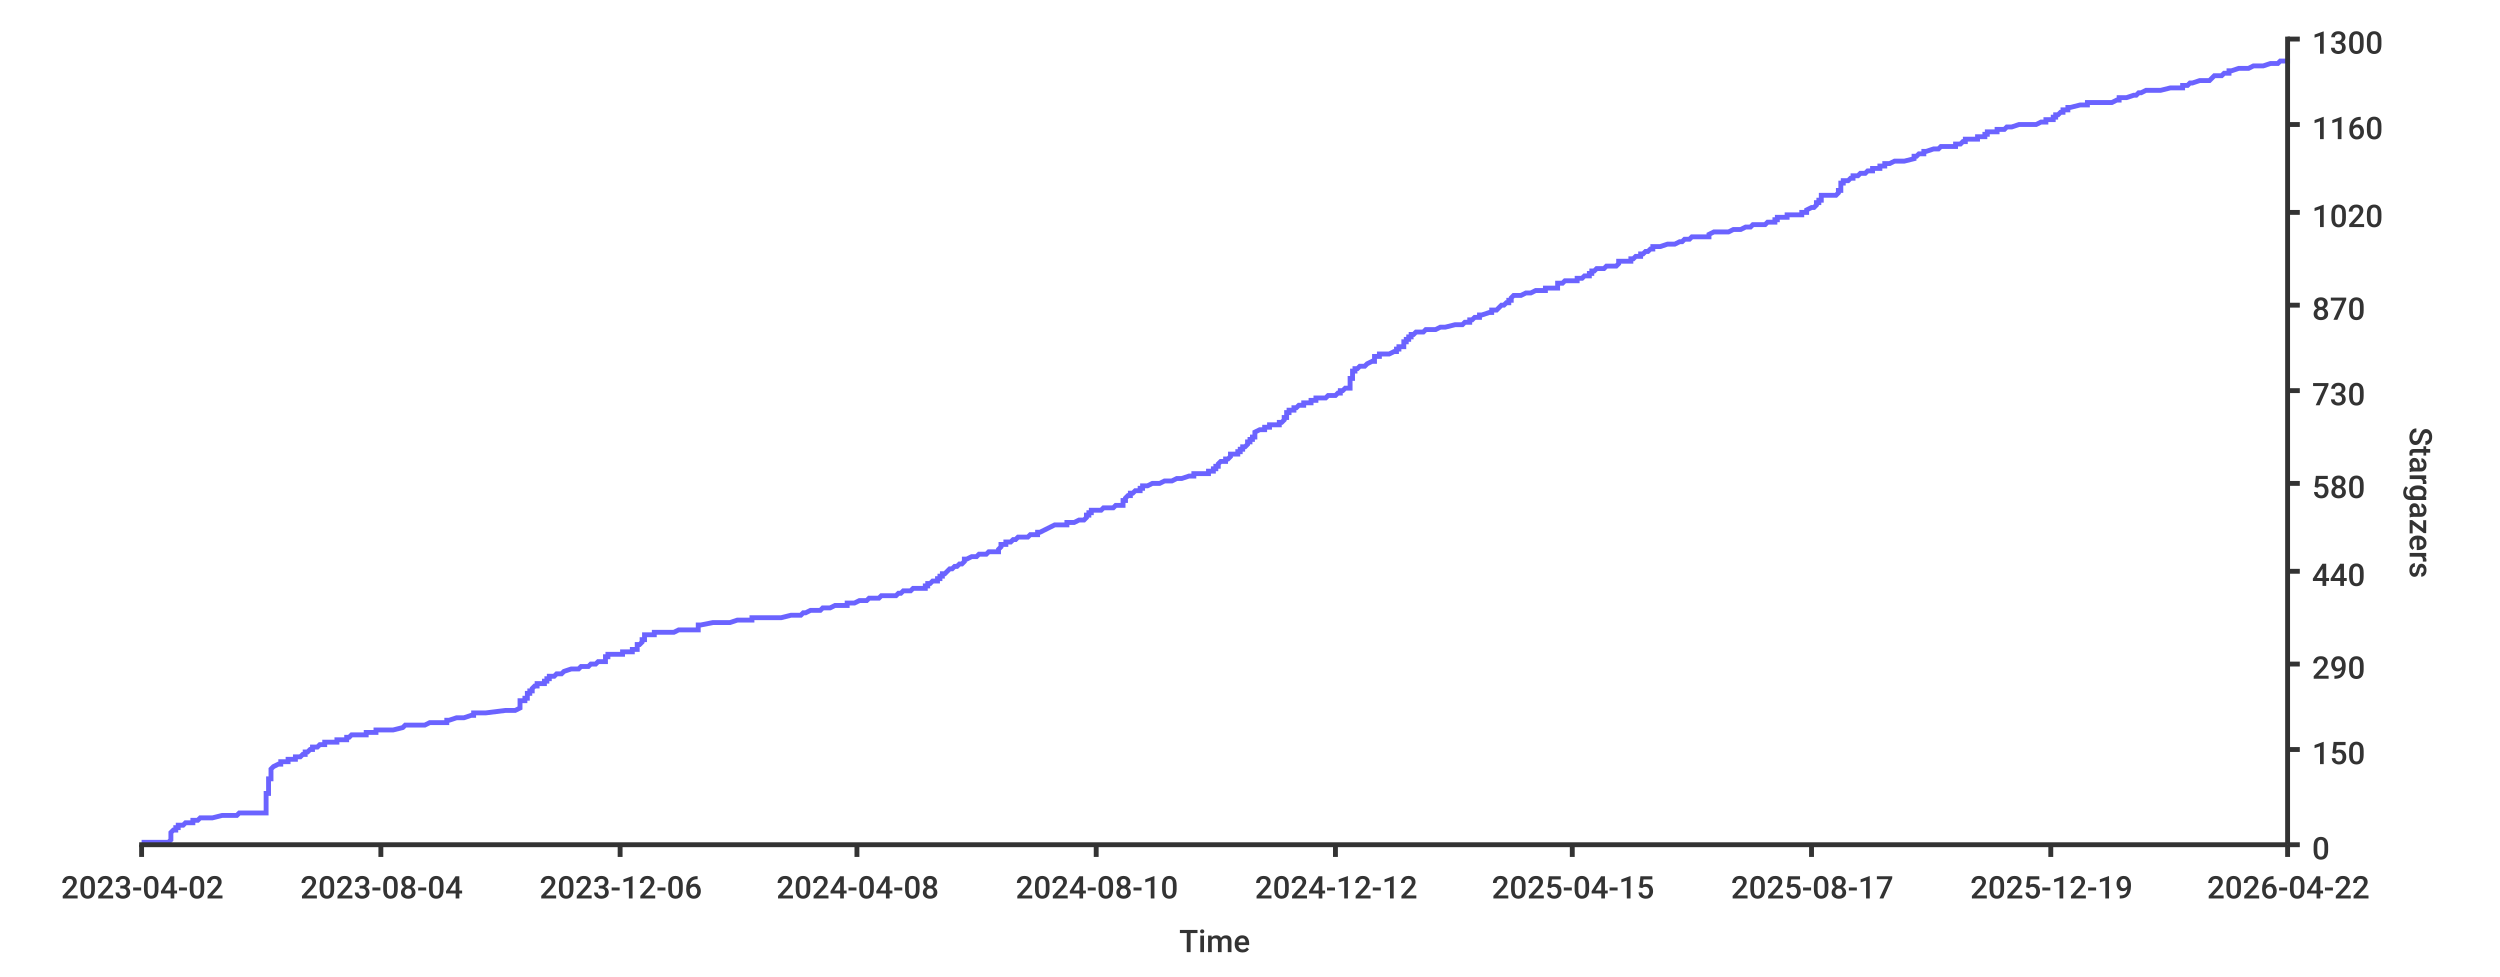
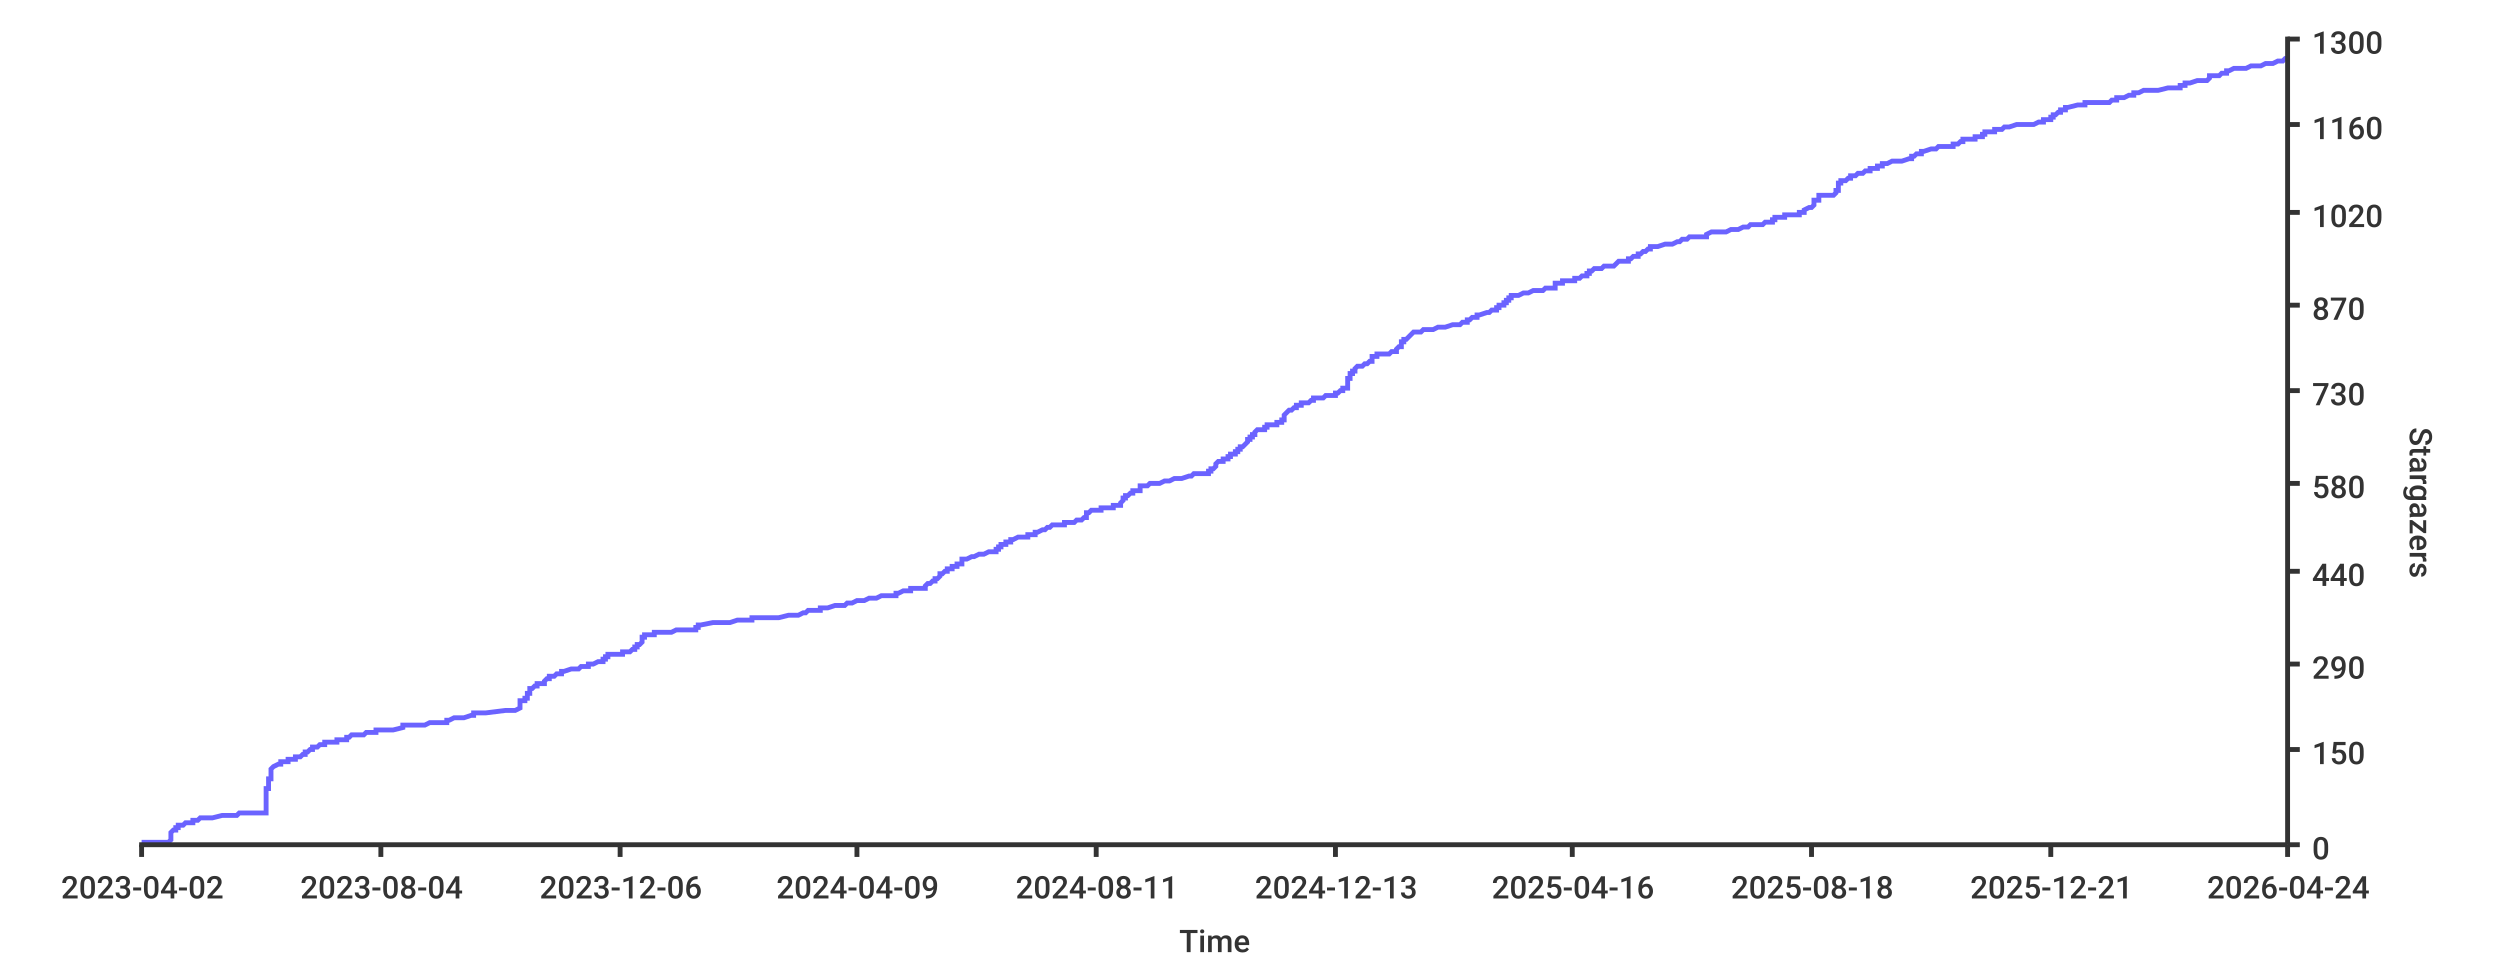
<svg xmlns="http://www.w3.org/2000/svg" width="1024px" height="400px">
  <style type="text/css">
path { fill: none; stroke: rgb(51,51,51); }
path.series { stroke: #6b63ff; }
rect.background { fill: rgb(255,255,255); stroke: none; }

text {
	stroke-width: 0;
	stroke: none;
	fill: rgba(51,51,51,1.0);
	font-size: 12.8px;
	font-family: 'Roboto Medium', sans-serif;
}
</style>
-   <rect y="0" width="1024px" height="400px" class="background" rx="8" x="0" />
-   <path stroke-width="2" class="series" d="M 58 345 L 60 345 L 69 345 L 70 344 L 70 344 L 70 344 L 70 344 L 70 343 L 70 343 L 70 343 L 70 343 L 70 342 L 70 342 L 70 342 L 70 342 L 70 341 L 70 341 L 70 341 L 70 341 L 71 340 L 71 340 L 71 340 L 72 340 L 72 339 L 72 339 L 72 339 L 73 339 L 73 338 L 74 338 L 74 338 L 75 338 L 76 337 L 79 337 L 79 337 L 79 337 L 79 336 L 79 336 L 81 336 L 81 336 L 82 335 L 83 335 L 86 335 L 87 335 L 91 334 L 92 334 L 95 334 L 97 334 L 98 333 L 107 333 L 107 333 L 109 333 L 109 332 L 109 332 L 109 332 L 109 332 L 109 331 L 109 331 L 109 331 L 109 331 L 109 330 L 109 330 L 109 330 L 109 330 L 109 329 L 109 329 L 109 329 L 109 328 L 109 328 L 109 328 L 109 328 L 109 327 L 109 327 L 109 327 L 109 327 L 109 326 L 109 326 L 109 326 L 109 326 L 109 325 L 109 325 L 110 325 L 110 325 L 110 324 L 110 324 L 110 324 L 110 324 L 110 323 L 110 323 L 110 323 L 110 323 L 110 322 L 110 322 L 110 322 L 110 322 L 110 321 L 110 321 L 110 321 L 110 321 L 110 320 L 110 320 L 110 320 L 110 320 L 110 319 L 111 319 L 111 319 L 111 319 L 111 318 L 111 318 L 111 318 L 111 318 L 111 317 L 111 317 L 111 317 L 111 317 L 111 316 L 111 316 L 111 316 L 111 316 L 111 315 L 111 315 L 111 315 L 111 315 L 112 314 L 112 314 L 112 314 L 112 314 L 114 313 L 114 313 L 114 313 L 115 313 L 115 312 L 117 312 L 118 312 L 118 311 L 120 311 L 120 311 L 121 311 L 121 310 L 122 310 L 123 310 L 123 310 L 124 309 L 124 309 L 125 309 L 125 309 L 125 308 L 125 308 L 126 308 L 126 308 L 127 307 L 127 307 L 128 307 L 128 307 L 128 306 L 128 306 L 129 306 L 130 306 L 131 305 L 132 305 L 132 305 L 133 305 L 133 304 L 133 304 L 134 304 L 138 304 L 138 303 L 139 303 L 142 303 L 142 303 L 142 302 L 143 302 L 143 302 L 143 302 L 144 301 L 145 301 L 145 301 L 150 301 L 150 300 L 151 300 L 153 300 L 154 300 L 154 299 L 154 299 L 158 299 L 161 299 L 165 298 L 165 298 L 165 298 L 165 298 L 166 297 L 172 297 L 174 297 L 174 297 L 176 296 L 177 296 L 183 296 L 183 295 L 183 295 L 184 295 L 184 295 L 187 294 L 188 294 L 189 294 L 190 294 L 193 293 L 193 293 L 194 293 L 194 293 L 194 292 L 194 292 L 196 292 L 199 292 L 207 291 L 209 291 L 211 291 L 211 291 L 213 290 L 213 290 L 213 290 L 213 290 L 213 289 L 213 289 L 213 289 L 213 289 L 213 288 L 213 288 L 213 288 L 213 288 L 213 287 L 213 287 L 214 287 L 215 287 L 215 286 L 215 286 L 215 286 L 216 286 L 216 285 L 216 285 L 216 285 L 216 285 L 216 284 L 216 284 L 217 284 L 217 284 L 217 283 L 217 283 L 217 283 L 218 283 L 218 282 L 218 282 L 218 282 L 218 282 L 219 281 L 219 281 L 219 281 L 220 281 L 220 280 L 221 280 L 222 280 L 223 280 L 223 279 L 224 279 L 224 279 L 224 278 L 224 278 L 224 278 L 225 278 L 225 277 L 226 277 L 226 277 L 227 277 L 228 276 L 229 276 L 229 276 L 230 276 L 231 275 L 231 275 L 231 275 L 231 275 L 234 274 L 235 274 L 235 274 L 237 274 L 238 273 L 240 273 L 241 273 L 241 273 L 242 272 L 242 272 L 242 272 L 244 272 L 245 271 L 246 271 L 246 271 L 248 271 L 248 270 L 248 270 L 248 270 L 248 270 L 248 269 L 248 269 L 249 269 L 249 269 L 249 268 L 250 268 L 252 268 L 255 268 L 255 267 L 255 267 L 258 267 L 259 267 L 259 266 L 259 266 L 260 266 L 261 266 L 261 265 L 261 265 L 261 265 L 261 265 L 261 264 L 261 264 L 261 264 L 262 264 L 263 263 L 263 263 L 263 263 L 263 262 L 264 262 L 264 262 L 264 262 L 264 261 L 264 261 L 264 261 L 264 261 L 264 260 L 264 260 L 266 260 L 268 260 L 268 259 L 269 259 L 275 259 L 276 259 L 278 258 L 279 258 L 284 258 L 286 258 L 286 257 L 286 257 L 286 257 L 286 257 L 286 256 L 286 256 L 287 256 L 287 256 L 292 255 L 294 255 L 296 255 L 299 255 L 302 254 L 304 254 L 306 254 L 308 254 L 308 253 L 314 253 L 320 253 L 320 253 L 324 252 L 324 252 L 327 252 L 328 252 L 329 251 L 329 251 L 330 251 L 330 251 L 332 250 L 332 250 L 334 250 L 336 250 L 337 249 L 337 249 L 338 249 L 340 249 L 342 248 L 342 248 L 344 248 L 347 248 L 347 247 L 348 247 L 349 247 L 350 247 L 352 246 L 353 246 L 355 246 L 356 245 L 356 245 L 359 245 L 360 245 L 361 244 L 364 244 L 364 244 L 367 244 L 368 243 L 368 243 L 369 243 L 369 243 L 370 242 L 370 242 L 372 242 L 373 242 L 374 241 L 374 241 L 374 241 L 379 241 L 379 240 L 380 240 L 380 240 L 380 240 L 380 239 L 380 239 L 381 239 L 381 239 L 382 238 L 382 238 L 383 238 L 384 238 L 384 237 L 384 237 L 385 237 L 385 237 L 385 236 L 385 236 L 385 236 L 386 236 L 386 235 L 386 235 L 386 235 L 387 235 L 388 234 L 388 234 L 388 234 L 388 234 L 389 233 L 389 233 L 390 233 L 390 233 L 391 232 L 391 232 L 392 232 L 392 232 L 393 231 L 394 231 L 394 231 L 394 231 L 395 230 L 395 230 L 395 230 L 395 229 L 395 229 L 395 229 L 396 229 L 398 228 L 399 228 L 400 228 L 400 228 L 401 227 L 402 227 L 402 227 L 404 227 L 405 226 L 407 226 L 408 226 L 409 226 L 409 225 L 409 225 L 409 225 L 409 225 L 410 224 L 410 224 L 410 224 L 410 224 L 410 223 L 411 223 L 411 223 L 412 223 L 412 222 L 413 222 L 413 222 L 414 222 L 415 221 L 415 221 L 415 221 L 416 221 L 417 220 L 421 220 L 421 220 L 421 220 L 422 219 L 423 219 L 424 219 L 425 219 L 425 218 L 425 218 L 425 218 L 426 218 L 428 217 L 428 217 L 428 217 L 428 217 L 430 216 L 430 216 L 430 216 L 430 216 L 432 215 L 434 215 L 434 215 L 437 215 L 437 214 L 437 214 L 439 214 L 440 214 L 442 213 L 443 213 L 444 213 L 445 212 L 445 212 L 445 212 L 445 212 L 445 211 L 445 211 L 446 211 L 446 211 L 446 210 L 447 210 L 447 210 L 447 210 L 447 209 L 448 209 L 448 209 L 451 209 L 452 208 L 455 208 L 456 208 L 456 208 L 457 207 L 457 207 L 459 207 L 460 207 L 460 206 L 460 206 L 460 206 L 460 206 L 460 205 L 460 205 L 461 205 L 461 205 L 461 204 L 461 204 L 461 204 L 461 204 L 462 203 L 463 203 L 463 203 L 463 203 L 463 202 L 464 202 L 464 202 L 464 202 L 465 201 L 465 201 L 467 201 L 467 201 L 467 200 L 467 200 L 467 200 L 468 200 L 468 199 L 468 199 L 469 199 L 470 199 L 472 198 L 474 198 L 474 198 L 475 198 L 477 197 L 480 197 L 480 197 L 482 196 L 484 196 L 484 196 L 484 196 L 487 195 L 488 195 L 489 195 L 489 195 L 489 194 L 495 194 L 495 194 L 495 194 L 495 193 L 496 193 L 496 193 L 497 193 L 497 192 L 497 192 L 498 192 L 498 192 L 498 191 L 499 191 L 499 191 L 499 191 L 499 190 L 499 190 L 499 190 L 499 190 L 500 189 L 501 189 L 502 189 L 502 189 L 502 188 L 502 188 L 503 188 L 503 188 L 504 187 L 504 187 L 504 187 L 504 187 L 504 186 L 505 186 L 506 186 L 507 186 L 507 185 L 507 185 L 508 185 L 508 185 L 508 184 L 508 184 L 508 184 L 509 184 L 509 183 L 509 183 L 510 183 L 510 183 L 511 182 L 511 182 L 511 182 L 511 182 L 511 181 L 511 181 L 512 181 L 512 181 L 512 180 L 513 180 L 513 180 L 513 179 L 513 179 L 514 179 L 514 179 L 514 178 L 514 178 L 514 178 L 514 178 L 514 177 L 514 177 L 514 177 L 514 177 L 516 176 L 517 176 L 518 176 L 518 176 L 518 175 L 518 175 L 519 175 L 520 175 L 520 174 L 521 174 L 522 174 L 524 174 L 524 173 L 525 173 L 525 173 L 525 173 L 526 172 L 526 172 L 526 172 L 526 172 L 526 171 L 527 171 L 527 171 L 527 171 L 527 170 L 527 170 L 527 170 L 527 170 L 527 169 L 528 169 L 528 169 L 528 169 L 528 168 L 529 168 L 530 168 L 530 168 L 530 167 L 530 167 L 531 167 L 531 167 L 532 166 L 534 166 L 534 166 L 534 166 L 534 165 L 534 165 L 536 165 L 537 165 L 537 164 L 539 164 L 539 164 L 539 163 L 539 163 L 539 163 L 543 163 L 544 162 L 546 162 L 547 162 L 547 162 L 548 161 L 549 161 L 549 161 L 549 161 L 549 160 L 550 160 L 550 160 L 550 160 L 551 159 L 551 159 L 553 159 L 553 159 L 553 158 L 553 158 L 553 158 L 553 158 L 553 157 L 553 157 L 553 157 L 553 157 L 553 156 L 553 156 L 553 156 L 553 156 L 553 155 L 553 155 L 553 155 L 554 155 L 554 154 L 554 154 L 554 154 L 554 154 L 554 153 L 554 153 L 554 153 L 554 153 L 554 152 L 555 152 L 555 152 L 555 152 L 555 151 L 555 151 L 555 151 L 556 151 L 557 150 L 558 150 L 558 150 L 559 150 L 560 149 L 560 149 L 560 149 L 560 149 L 562 148 L 562 148 L 563 148 L 563 148 L 563 147 L 563 147 L 563 147 L 563 146 L 563 146 L 565 146 L 565 146 L 565 145 L 567 145 L 569 145 L 569 145 L 571 144 L 572 144 L 572 144 L 572 144 L 572 143 L 573 143 L 573 143 L 573 143 L 573 142 L 574 142 L 574 142 L 575 142 L 575 141 L 575 141 L 575 141 L 575 141 L 575 140 L 575 140 L 575 140 L 576 140 L 576 139 L 576 139 L 577 139 L 577 139 L 577 138 L 578 138 L 578 138 L 578 138 L 578 137 L 579 137 L 579 137 L 579 137 L 580 136 L 580 136 L 581 136 L 583 136 L 584 135 L 586 135 L 587 135 L 588 135 L 590 134 L 590 134 L 590 134 L 592 134 L 596 133 L 596 133 L 597 133 L 599 133 L 600 132 L 600 132 L 600 132 L 602 132 L 602 131 L 603 131 L 603 131 L 604 130 L 605 130 L 606 130 L 606 130 L 606 129 L 606 129 L 607 129 L 607 129 L 610 128 L 610 128 L 610 128 L 611 128 L 611 127 L 612 127 L 613 127 L 613 127 L 614 126 L 614 126 L 614 126 L 614 126 L 615 125 L 615 125 L 616 125 L 616 125 L 617 124 L 617 124 L 617 124 L 618 124 L 618 123 L 618 123 L 619 123 L 619 123 L 619 122 L 619 122 L 619 122 L 619 122 L 620 121 L 621 121 L 622 121 L 623 121 L 625 120 L 625 120 L 626 120 L 627 120 L 629 119 L 630 119 L 632 119 L 633 119 L 633 118 L 634 118 L 636 118 L 638 118 L 638 117 L 638 117 L 638 117 L 638 117 L 638 116 L 639 116 L 640 116 L 640 116 L 641 115 L 641 115 L 641 115 L 646 115 L 646 114 L 647 114 L 648 114 L 649 113 L 650 113 L 650 113 L 651 113 L 651 112 L 651 112 L 652 112 L 652 112 L 652 111 L 653 111 L 653 111 L 653 111 L 654 110 L 654 110 L 655 110 L 657 110 L 658 109 L 661 109 L 661 109 L 662 109 L 663 108 L 663 108 L 663 108 L 663 108 L 663 107 L 666 107 L 667 107 L 668 107 L 668 106 L 668 106 L 668 106 L 669 106 L 670 105 L 672 105 L 672 105 L 672 105 L 672 104 L 673 104 L 673 104 L 673 104 L 674 103 L 674 103 L 674 103 L 675 103 L 676 102 L 676 102 L 677 102 L 677 102 L 677 101 L 677 101 L 678 101 L 680 101 L 683 100 L 683 100 L 686 100 L 686 100 L 688 99 L 688 99 L 689 99 L 689 99 L 690 98 L 691 98 L 692 98 L 693 97 L 694 97 L 696 97 L 700 97 L 700 96 L 700 96 L 700 96 L 700 96 L 702 95 L 702 95 L 702 95 L 708 95 L 710 94 L 710 94 L 711 94 L 713 94 L 715 93 L 716 93 L 717 93 L 717 93 L 718 92 L 719 92 L 722 92 L 723 92 L 724 91 L 725 91 L 727 91 L 727 91 L 727 90 L 727 90 L 727 90 L 728 90 L 728 89 L 730 89 L 731 89 L 732 89 L 732 88 L 734 88 L 737 88 L 738 88 L 738 87 L 740 87 L 740 87 L 740 87 L 740 86 L 740 86 L 740 86 L 740 86 L 742 85 L 743 85 L 743 85 L 743 85 L 744 84 L 744 84 L 744 84 L 744 84 L 744 83 L 744 83 L 744 83 L 745 83 L 745 82 L 745 82 L 745 82 L 746 82 L 746 81 L 746 81 L 746 81 L 746 80 L 747 80 L 751 80 L 752 80 L 753 79 L 753 79 L 753 79 L 753 79 L 753 78 L 753 78 L 754 78 L 754 78 L 754 77 L 754 77 L 754 77 L 754 77 L 754 76 L 754 76 L 754 76 L 754 76 L 754 75 L 754 75 L 755 75 L 755 75 L 755 74 L 756 74 L 756 74 L 757 74 L 758 73 L 759 73 L 759 73 L 759 73 L 759 72 L 761 72 L 761 72 L 761 72 L 762 71 L 763 71 L 764 71 L 764 71 L 765 70 L 766 70 L 766 70 L 767 70 L 767 69 L 768 69 L 769 69 L 770 69 L 770 68 L 770 68 L 771 68 L 772 68 L 772 67 L 773 67 L 773 67 L 774 67 L 776 66 L 779 66 L 780 66 L 780 66 L 784 65 L 784 65 L 784 65 L 784 64 L 785 64 L 785 64 L 785 64 L 786 63 L 787 63 L 788 63 L 788 63 L 788 62 L 788 62 L 788 62 L 789 62 L 792 61 L 792 61 L 793 61 L 794 61 L 795 60 L 796 60 L 800 60 L 801 60 L 801 59 L 802 59 L 802 59 L 803 59 L 804 58 L 805 58 L 805 58 L 805 58 L 805 57 L 805 57 L 808 57 L 810 57 L 810 56 L 812 56 L 813 56 L 813 56 L 813 55 L 813 55 L 814 55 L 814 55 L 814 54 L 816 54 L 816 54 L 818 54 L 818 53 L 818 53 L 818 53 L 821 53 L 822 52 L 823 52 L 823 52 L 824 52 L 827 51 L 830 51 L 833 51 L 834 51 L 836 50 L 837 50 L 837 50 L 838 50 L 838 49 L 840 49 L 840 49 L 841 49 L 841 48 L 841 48 L 842 48 L 842 47 L 843 47 L 843 47 L 843 47 L 844 46 L 844 46 L 845 46 L 845 46 L 845 45 L 846 45 L 847 45 L 847 45 L 847 44 L 847 44 L 848 44 L 848 44 L 852 43 L 852 43 L 852 43 L 855 43 L 855 42 L 858 42 L 864 42 L 865 42 L 867 41 L 867 41 L 868 41 L 868 41 L 868 40 L 870 40 L 871 40 L 871 40 L 874 39 L 874 39 L 875 39 L 875 39 L 876 38 L 876 38 L 877 38 L 877 38 L 879 37 L 879 37 L 880 37 L 885 37 L 889 36 L 889 36 L 892 36 L 894 36 L 894 35 L 895 35 L 896 35 L 896 35 L 897 34 L 897 34 L 898 34 L 898 34 L 901 33 L 903 33 L 904 33 L 905 33 L 906 32 L 906 32 L 906 32 L 907 31 L 907 31 L 909 31 L 910 31 L 911 30 L 912 30 L 913 30 L 913 30 L 913 29 L 914 29 L 914 29 L 914 29 L 917 28 L 918 28 L 920 28 L 921 28 L 923 27 L 924 27 L 926 27 L 927 27 L 930 26 L 932 26 L 933 26 L 933 26 L 934 25 L 936 25 L 936 25 L 937 25 L 937 24 L 937 24 L 937 24" />
+   <rect x="0" y="0" width="1024px" height="400px" class="background" rx="8" />
+   <path stroke-width="2" class="series" d="M 58 345 L 60 345 L 69 345 L 70 344 L 70 344 L 70 344 L 70 344 L 70 343 L 70 343 L 70 343 L 70 343 L 70 342 L 70 342 L 70 342 L 70 342 L 70 341 L 70 341 L 70 341 L 70 341 L 71 340 L 71 340 L 71 340 L 72 340 L 72 339 L 72 339 L 72 339 L 73 339 L 73 338 L 74 338 L 74 338 L 75 338 L 76 337 L 79 337 L 79 337 L 79 337 L 79 336 L 79 336 L 81 336 L 81 336 L 82 335 L 83 335 L 86 335 L 87 335 L 91 334 L 92 334 L 95 334 L 97 334 L 98 333 L 107 333 L 107 333 L 109 333 L 109 332 L 109 332 L 109 332 L 109 332 L 109 331 L 109 331 L 109 331 L 109 331 L 109 330 L 109 330 L 109 330 L 109 330 L 109 329 L 109 329 L 109 329 L 109 328 L 109 328 L 109 328 L 109 328 L 109 327 L 109 327 L 109 327 L 109 327 L 109 326 L 109 326 L 109 326 L 109 326 L 109 325 L 109 325 L 109 325 L 109 325 L 109 324 L 109 324 L 109 324 L 109 324 L 109 323 L 109 323 L 110 323 L 110 323 L 110 322 L 110 322 L 110 322 L 110 322 L 110 321 L 110 321 L 110 321 L 110 321 L 110 320 L 110 320 L 110 320 L 110 320 L 110 319 L 110 319 L 111 319 L 111 319 L 111 318 L 111 318 L 111 318 L 111 318 L 111 317 L 111 317 L 111 317 L 111 317 L 111 316 L 111 316 L 111 316 L 111 316 L 111 315 L 111 315 L 111 315 L 111 315 L 112 314 L 112 314 L 112 314 L 112 314 L 114 313 L 114 313 L 114 313 L 115 313 L 115 312 L 116 312 L 118 312 L 118 311 L 120 311 L 120 311 L 121 311 L 121 310 L 122 310 L 123 310 L 123 310 L 124 309 L 124 309 L 125 309 L 125 309 L 125 308 L 125 308 L 126 308 L 126 308 L 127 307 L 127 307 L 127 307 L 128 307 L 128 306 L 128 306 L 129 306 L 130 306 L 131 305 L 132 305 L 132 305 L 133 305 L 133 304 L 133 304 L 134 304 L 138 304 L 138 303 L 139 303 L 142 303 L 142 303 L 142 302 L 142 302 L 143 302 L 143 302 L 144 301 L 145 301 L 145 301 L 149 301 L 150 300 L 151 300 L 153 300 L 154 300 L 154 299 L 154 299 L 157 299 L 161 299 L 165 298 L 165 298 L 165 298 L 165 298 L 165 297 L 172 297 L 174 297 L 174 297 L 176 296 L 177 296 L 183 296 L 183 295 L 183 295 L 183 295 L 184 295 L 186 294 L 188 294 L 188 294 L 190 294 L 193 293 L 193 293 L 194 293 L 194 293 L 194 292 L 194 292 L 196 292 L 199 292 L 207 291 L 209 291 L 211 291 L 211 291 L 213 290 L 213 290 L 213 290 L 213 290 L 213 289 L 213 289 L 213 289 L 213 289 L 213 288 L 213 288 L 213 288 L 213 288 L 213 287 L 213 287 L 213 287 L 215 287 L 215 286 L 215 286 L 215 286 L 216 286 L 216 285 L 216 285 L 216 285 L 216 285 L 216 284 L 216 284 L 216 284 L 217 284 L 217 283 L 217 283 L 217 283 L 217 283 L 217 282 L 218 282 L 218 282 L 218 282 L 219 281 L 219 281 L 219 281 L 220 281 L 220 280 L 221 280 L 222 280 L 223 280 L 223 279 L 223 279 L 223 279 L 224 278 L 224 278 L 224 278 L 225 278 L 225 277 L 226 277 L 226 277 L 227 277 L 228 276 L 229 276 L 229 276 L 230 276 L 230 275 L 231 275 L 231 275 L 231 275 L 234 274 L 234 274 L 235 274 L 237 274 L 238 273 L 240 273 L 241 273 L 241 273 L 241 272 L 242 272 L 242 272 L 243 272 L 245 271 L 246 271 L 246 271 L 247 271 L 247 270 L 247 270 L 247 270 L 248 270 L 248 269 L 248 269 L 249 269 L 249 269 L 249 268 L 249 268 L 252 268 L 255 268 L 255 267 L 255 267 L 257 267 L 258 267 L 259 266 L 259 266 L 260 266 L 260 266 L 260 265 L 260 265 L 260 265 L 261 265 L 261 264 L 261 264 L 261 264 L 262 264 L 263 263 L 263 263 L 263 263 L 263 262 L 263 262 L 263 262 L 263 262 L 263 261 L 264 261 L 264 261 L 264 261 L 264 260 L 264 260 L 266 260 L 268 260 L 268 259 L 268 259 L 275 259 L 275 259 L 277 258 L 279 258 L 284 258 L 285 258 L 285 257 L 285 257 L 286 257 L 286 257 L 286 256 L 286 256 L 287 256 L 287 256 L 292 255 L 293 255 L 295 255 L 299 255 L 302 254 L 304 254 L 305 254 L 308 254 L 308 253 L 314 253 L 319 253 L 319 253 L 323 252 L 324 252 L 327 252 L 327 252 L 329 251 L 329 251 L 330 251 L 330 251 L 331 250 L 332 250 L 334 250 L 336 250 L 336 249 L 337 249 L 337 249 L 339 249 L 342 248 L 342 248 L 344 248 L 346 248 L 347 247 L 348 247 L 349 247 L 349 247 L 351 246 L 353 246 L 354 246 L 356 245 L 356 245 L 359 245 L 359 245 L 361 244 L 364 244 L 364 244 L 367 244 L 367 243 L 367 243 L 368 243 L 368 243 L 370 242 L 370 242 L 371 242 L 373 242 L 373 241 L 374 241 L 374 241 L 379 241 L 379 240 L 379 240 L 379 240 L 379 240 L 380 239 L 380 239 L 380 239 L 381 239 L 382 238 L 382 238 L 383 238 L 383 238 L 383 237 L 384 237 L 384 237 L 384 237 L 385 236 L 385 236 L 385 236 L 385 236 L 385 235 L 385 235 L 386 235 L 386 235 L 387 234 L 387 234 L 387 234 L 388 234 L 388 233 L 389 233 L 390 233 L 390 233 L 390 232 L 391 232 L 392 232 L 392 232 L 392 231 L 394 231 L 394 231 L 394 231 L 394 230 L 394 230 L 394 230 L 394 229 L 395 229 L 395 229 L 396 229 L 398 228 L 398 228 L 399 228 L 399 228 L 401 227 L 402 227 L 402 227 L 403 227 L 405 226 L 406 226 L 408 226 L 408 226 L 408 225 L 408 225 L 408 225 L 409 225 L 409 224 L 409 224 L 410 224 L 410 224 L 410 223 L 410 223 L 411 223 L 412 223 L 412 222 L 412 222 L 412 222 L 414 222 L 414 221 L 414 221 L 415 221 L 415 221 L 417 220 L 421 220 L 421 220 L 421 220 L 421 219 L 422 219 L 424 219 L 424 219 L 424 218 L 424 218 L 424 218 L 425 218 L 427 217 L 428 217 L 428 217 L 428 217 L 429 216 L 429 216 L 429 216 L 430 216 L 431 215 L 433 215 L 434 215 L 436 215 L 436 214 L 437 214 L 439 214 L 440 214 L 441 213 L 442 213 L 443 213 L 444 212 L 444 212 L 444 212 L 445 212 L 445 211 L 445 211 L 445 211 L 445 211 L 445 210 L 446 210 L 446 210 L 446 210 L 447 209 L 447 209 L 448 209 L 451 209 L 451 208 L 454 208 L 455 208 L 456 208 L 456 207 L 457 207 L 458 207 L 459 207 L 459 206 L 459 206 L 459 206 L 459 206 L 460 205 L 460 205 L 460 205 L 460 205 L 460 204 L 460 204 L 460 204 L 461 204 L 461 203 L 462 203 L 462 203 L 462 203 L 463 202 L 464 202 L 464 202 L 464 202 L 464 201 L 465 201 L 467 201 L 467 201 L 467 200 L 467 200 L 467 200 L 467 200 L 467 199 L 467 199 L 468 199 L 470 199 L 471 198 L 473 198 L 474 198 L 475 198 L 477 197 L 479 197 L 479 197 L 481 196 L 484 196 L 484 196 L 484 196 L 487 195 L 488 195 L 488 195 L 488 195 L 489 194 L 494 194 L 494 194 L 495 194 L 495 193 L 495 193 L 495 193 L 496 193 L 496 192 L 497 192 L 497 192 L 497 192 L 498 191 L 498 191 L 498 191 L 498 191 L 498 190 L 498 190 L 498 190 L 498 190 L 499 189 L 500 189 L 501 189 L 501 189 L 501 188 L 502 188 L 502 188 L 503 188 L 503 187 L 504 187 L 504 187 L 504 187 L 504 186 L 505 186 L 505 186 L 506 186 L 506 185 L 507 185 L 507 185 L 507 185 L 507 184 L 508 184 L 508 184 L 508 184 L 508 183 L 508 183 L 509 183 L 509 183 L 510 182 L 510 182 L 510 182 L 510 182 L 511 181 L 511 181 L 511 181 L 511 181 L 511 180 L 512 180 L 512 180 L 512 179 L 513 179 L 513 179 L 513 179 L 513 178 L 513 178 L 513 178 L 514 178 L 514 177 L 514 177 L 514 177 L 514 177 L 515 176 L 516 176 L 517 176 L 518 176 L 518 175 L 518 175 L 519 175 L 519 175 L 519 174 L 520 174 L 521 174 L 523 174 L 523 173 L 524 173 L 525 173 L 525 173 L 525 172 L 525 172 L 526 172 L 526 172 L 526 171 L 526 171 L 526 171 L 526 171 L 526 170 L 526 170 L 526 170 L 526 170 L 527 169 L 527 169 L 527 169 L 527 169 L 528 168 L 528 168 L 529 168 L 529 168 L 530 167 L 530 167 L 531 167 L 531 167 L 531 166 L 533 166 L 533 166 L 533 166 L 533 165 L 534 165 L 535 165 L 536 165 L 537 164 L 538 164 L 538 164 L 538 163 L 538 163 L 539 163 L 542 163 L 543 162 L 545 162 L 546 162 L 547 162 L 547 161 L 548 161 L 548 161 L 548 161 L 549 160 L 549 160 L 549 160 L 550 160 L 550 159 L 551 159 L 552 159 L 552 159 L 552 158 L 552 158 L 552 158 L 552 158 L 552 157 L 552 157 L 552 157 L 552 157 L 552 156 L 552 156 L 552 156 L 552 156 L 552 155 L 552 155 L 552 155 L 553 155 L 553 154 L 553 154 L 553 154 L 553 154 L 553 153 L 553 153 L 554 153 L 554 153 L 554 152 L 555 152 L 555 152 L 555 152 L 555 151 L 555 151 L 555 151 L 555 151 L 556 150 L 558 150 L 558 150 L 558 150 L 559 149 L 559 149 L 559 149 L 560 149 L 561 148 L 562 148 L 562 148 L 562 148 L 562 147 L 562 147 L 562 147 L 562 146 L 562 146 L 564 146 L 564 146 L 564 145 L 567 145 L 568 145 L 569 145 L 570 144 L 571 144 L 572 144 L 572 144 L 572 143 L 572 143 L 572 143 L 572 143 L 573 142 L 573 142 L 574 142 L 574 142 L 574 141 L 574 141 L 574 141 L 574 141 L 574 140 L 574 140 L 574 140 L 575 140 L 575 139 L 575 139 L 576 139 L 576 139 L 577 138 L 577 138 L 577 138 L 577 138 L 578 137 L 578 137 L 578 137 L 578 137 L 579 136 L 579 136 L 580 136 L 582 136 L 583 135 L 585 135 L 586 135 L 587 135 L 589 134 L 589 134 L 590 134 L 592 134 L 595 133 L 595 133 L 597 133 L 598 133 L 599 132 L 600 132 L 600 132 L 601 132 L 601 131 L 602 131 L 602 131 L 603 130 L 604 130 L 605 130 L 605 130 L 605 129 L 606 129 L 606 129 L 606 129 L 609 128 L 609 128 L 610 128 L 610 128 L 611 127 L 611 127 L 612 127 L 613 127 L 613 126 L 613 126 L 613 126 L 614 126 L 614 125 L 614 125 L 615 125 L 616 125 L 616 124 L 616 124 L 617 124 L 617 124 L 617 123 L 617 123 L 618 123 L 618 123 L 618 122 L 618 122 L 618 122 L 619 122 L 619 121 L 621 121 L 622 121 L 622 121 L 624 120 L 625 120 L 626 120 L 626 120 L 628 119 L 629 119 L 631 119 L 632 119 L 633 118 L 633 118 L 636 118 L 637 118 L 637 117 L 637 117 L 637 117 L 637 117 L 637 116 L 638 116 L 639 116 L 640 116 L 640 115 L 640 115 L 640 115 L 645 115 L 645 114 L 646 114 L 647 114 L 648 113 L 649 113 L 649 113 L 650 113 L 650 112 L 650 112 L 651 112 L 651 112 L 651 111 L 652 111 L 652 111 L 652 111 L 653 110 L 653 110 L 654 110 L 656 110 L 657 109 L 660 109 L 661 109 L 661 109 L 662 108 L 662 108 L 662 108 L 662 108 L 663 107 L 665 107 L 666 107 L 667 107 L 667 106 L 667 106 L 667 106 L 668 106 L 669 105 L 671 105 L 671 105 L 671 105 L 671 104 L 672 104 L 672 104 L 672 104 L 673 103 L 673 103 L 673 103 L 674 103 L 675 102 L 676 102 L 676 102 L 676 102 L 676 101 L 676 101 L 677 101 L 679 101 L 682 100 L 682 100 L 685 100 L 685 100 L 687 99 L 687 99 L 688 99 L 688 99 L 689 98 L 690 98 L 691 98 L 692 97 L 693 97 L 695 97 L 699 97 L 699 96 L 699 96 L 699 96 L 699 96 L 701 95 L 701 95 L 701 95 L 707 95 L 709 94 L 709 94 L 710 94 L 712 94 L 714 93 L 715 93 L 716 93 L 716 93 L 717 92 L 718 92 L 721 92 L 722 92 L 723 91 L 724 91 L 726 91 L 726 91 L 726 90 L 726 90 L 726 90 L 727 90 L 727 89 L 728 89 L 730 89 L 731 89 L 731 88 L 733 88 L 736 88 L 737 88 L 737 87 L 738 87 L 739 87 L 739 87 L 739 86 L 739 86 L 739 86 L 739 86 L 741 85 L 742 85 L 742 85 L 742 85 L 743 84 L 743 84 L 743 84 L 743 84 L 743 83 L 743 83 L 743 83 L 743 83 L 743 82 L 744 82 L 744 82 L 745 82 L 745 81 L 745 81 L 745 81 L 745 80 L 746 80 L 750 80 L 751 80 L 752 79 L 752 79 L 752 79 L 752 79 L 752 78 L 752 78 L 753 78 L 753 78 L 753 77 L 753 77 L 753 77 L 753 77 L 753 76 L 753 76 L 753 76 L 753 76 L 753 75 L 753 75 L 754 75 L 754 75 L 754 74 L 755 74 L 755 74 L 756 74 L 757 73 L 758 73 L 758 73 L 758 73 L 758 72 L 760 72 L 760 72 L 760 72 L 761 71 L 762 71 L 763 71 L 763 71 L 764 70 L 764 70 L 765 70 L 766 70 L 766 69 L 767 69 L 768 69 L 769 69 L 769 68 L 769 68 L 770 68 L 771 68 L 771 67 L 772 67 L 772 67 L 773 67 L 775 66 L 778 66 L 778 66 L 779 66 L 782 65 L 783 65 L 783 65 L 783 64 L 784 64 L 784 64 L 784 64 L 785 63 L 786 63 L 787 63 L 787 63 L 787 62 L 787 62 L 787 62 L 788 62 L 791 61 L 791 61 L 792 61 L 793 61 L 794 60 L 794 60 L 799 60 L 800 60 L 800 59 L 801 59 L 801 59 L 802 59 L 803 58 L 804 58 L 804 58 L 804 58 L 804 57 L 804 57 L 807 57 L 809 57 L 809 56 L 811 56 L 812 56 L 812 56 L 812 55 L 812 55 L 813 55 L 813 55 L 813 54 L 815 54 L 815 54 L 817 54 L 817 53 L 817 53 L 817 53 L 820 53 L 821 52 L 822 52 L 822 52 L 823 52 L 826 51 L 829 51 L 832 51 L 833 51 L 835 50 L 836 50 L 836 50 L 837 50 L 837 49 L 839 49 L 839 49 L 840 49 L 840 48 L 840 48 L 841 48 L 841 47 L 842 47 L 842 47 L 842 47 L 843 46 L 843 46 L 844 46 L 844 46 L 844 45 L 845 45 L 845 45 L 846 45 L 846 44 L 846 44 L 847 44 L 847 44 L 851 43 L 851 43 L 851 43 L 854 43 L 854 42 L 857 42 L 863 42 L 864 42 L 865 41 L 866 41 L 867 41 L 867 41 L 867 40 L 868 40 L 869 40 L 870 40 L 872 39 L 873 39 L 873 39 L 874 39 L 874 38 L 875 38 L 875 38 L 876 38 L 878 37 L 878 37 L 878 37 L 884 37 L 888 36 L 888 36 L 890 36 L 893 36 L 893 35 L 894 35 L 895 35 L 895 35 L 895 34 L 896 34 L 897 34 L 897 34 L 900 33 L 902 33 L 903 33 L 904 33 L 905 32 L 905 32 L 905 32 L 905 31 L 906 31 L 908 31 L 909 31 L 910 30 L 911 30 L 911 30 L 912 30 L 912 29 L 912 29 L 913 29 L 913 29 L 915 28 L 917 28 L 919 28 L 920 28 L 922 27 L 922 27 L 924 27 L 926 27 L 928 26 L 930 26 L 931 26 L 931 26 L 933 25 L 934 25 L 934 25 L 935 25 L 936 24 L 936 24 L 936 24 L 937 24" />
  <path stroke-width="2" d="M 937 346 L 937 15" />
  <path stroke-width="2" d="M 937 346 L 942 346" />
-   <text x="947" y="352">0</text>
+   <text y="352" x="947">0</text>
  <path stroke-width="2" d="M 937 307 L 942 307" />
  <text x="947" y="313">150</text>
  <path stroke-width="2" d="M 937 272 L 942 272" />
  <text x="947" y="278">290</text>
  <path stroke-width="2" d="M 937 234 L 942 234" />
  <text x="947" y="240">440</text>
  <path stroke-width="2" d="M 937 198 L 942 198" />
  <text x="947" y="204">580</text>
  <path stroke-width="2" d="M 937 160 L 942 160" />
  <text x="947" y="166">730</text>
-   <path d="M 937 125 L 942 125" stroke-width="2" />
+   <path stroke-width="2" d="M 937 125 L 942 125" />
  <text x="947" y="131">870</text>
  <path stroke-width="2" d="M 937 87 L 942 87" />
  <text x="947" y="93">1020</text>
  <path stroke-width="2" d="M 937 51 L 942 51" />
  <text x="947" y="57">1160</text>
-   <path d="M 937 16 L 942 16" stroke-width="2" />
-   <text x="947" y="22">1300</text>
+   <path stroke-width="2" d="M 937 16 L 942 16" />
+   <text y="22" x="947">1300</text>
  <text x="987" y="175" transform="rotate(90.00,987,175)">Stargazers</text>
-   <path stroke-width="2" d="M 57 346 L 937 346" />
+   <path d="M 57 346 L 937 346" stroke-width="2" />
  <path stroke-width="2" d="M 58 346 L 58 351" />
  <text x="25" y="368">2023-04-02</text>
  <path stroke-width="2" d="M 156 346 L 156 351" />
  <text x="123" y="368">2023-08-04</text>
-   <path d="M 254 346 L 254 351" stroke-width="2" />
+   <path stroke-width="2" d="M 254 346 L 254 351" />
  <text x="221" y="368">2023-12-06</text>
-   <path stroke-width="2" d="M 351 346 L 351 351" />
-   <text x="318" y="368">2024-04-08</text>
+   <path d="M 351 346 L 351 351" stroke-width="2" />
+   <text y="368" x="318">2024-04-09</text>
  <path stroke-width="2" d="M 449 346 L 449 351" />
-   <text x="416" y="368">2024-08-10</text>
-   <path stroke-width="2" d="M 547 346 L 547 351" />
-   <text x="514" y="368">2024-12-12</text>
+   <text x="416" y="368">2024-08-11</text>
+   <path d="M 547 346 L 547 351" stroke-width="2" />
+   <text x="514" y="368">2024-12-13</text>
  <path stroke-width="2" d="M 644 346 L 644 351" />
-   <text x="611" y="368">2025-04-15</text>
+   <text x="611" y="368">2025-04-16</text>
  <path stroke-width="2" d="M 742 346 L 742 351" />
-   <text x="709" y="368">2025-08-17</text>
+   <text x="709" y="368">2025-08-18</text>
  <path stroke-width="2" d="M 840 346 L 840 351" />
-   <text x="807" y="368">2025-12-19</text>
+   <text x="807" y="368">2025-12-21</text>
  <path stroke-width="2" d="M 937 346 L 937 351" />
-   <text x="904" y="368">2026-04-22</text>
+   <text x="904" y="368">2026-04-24</text>
  <text x="483" y="390">Time</text>
</svg>
